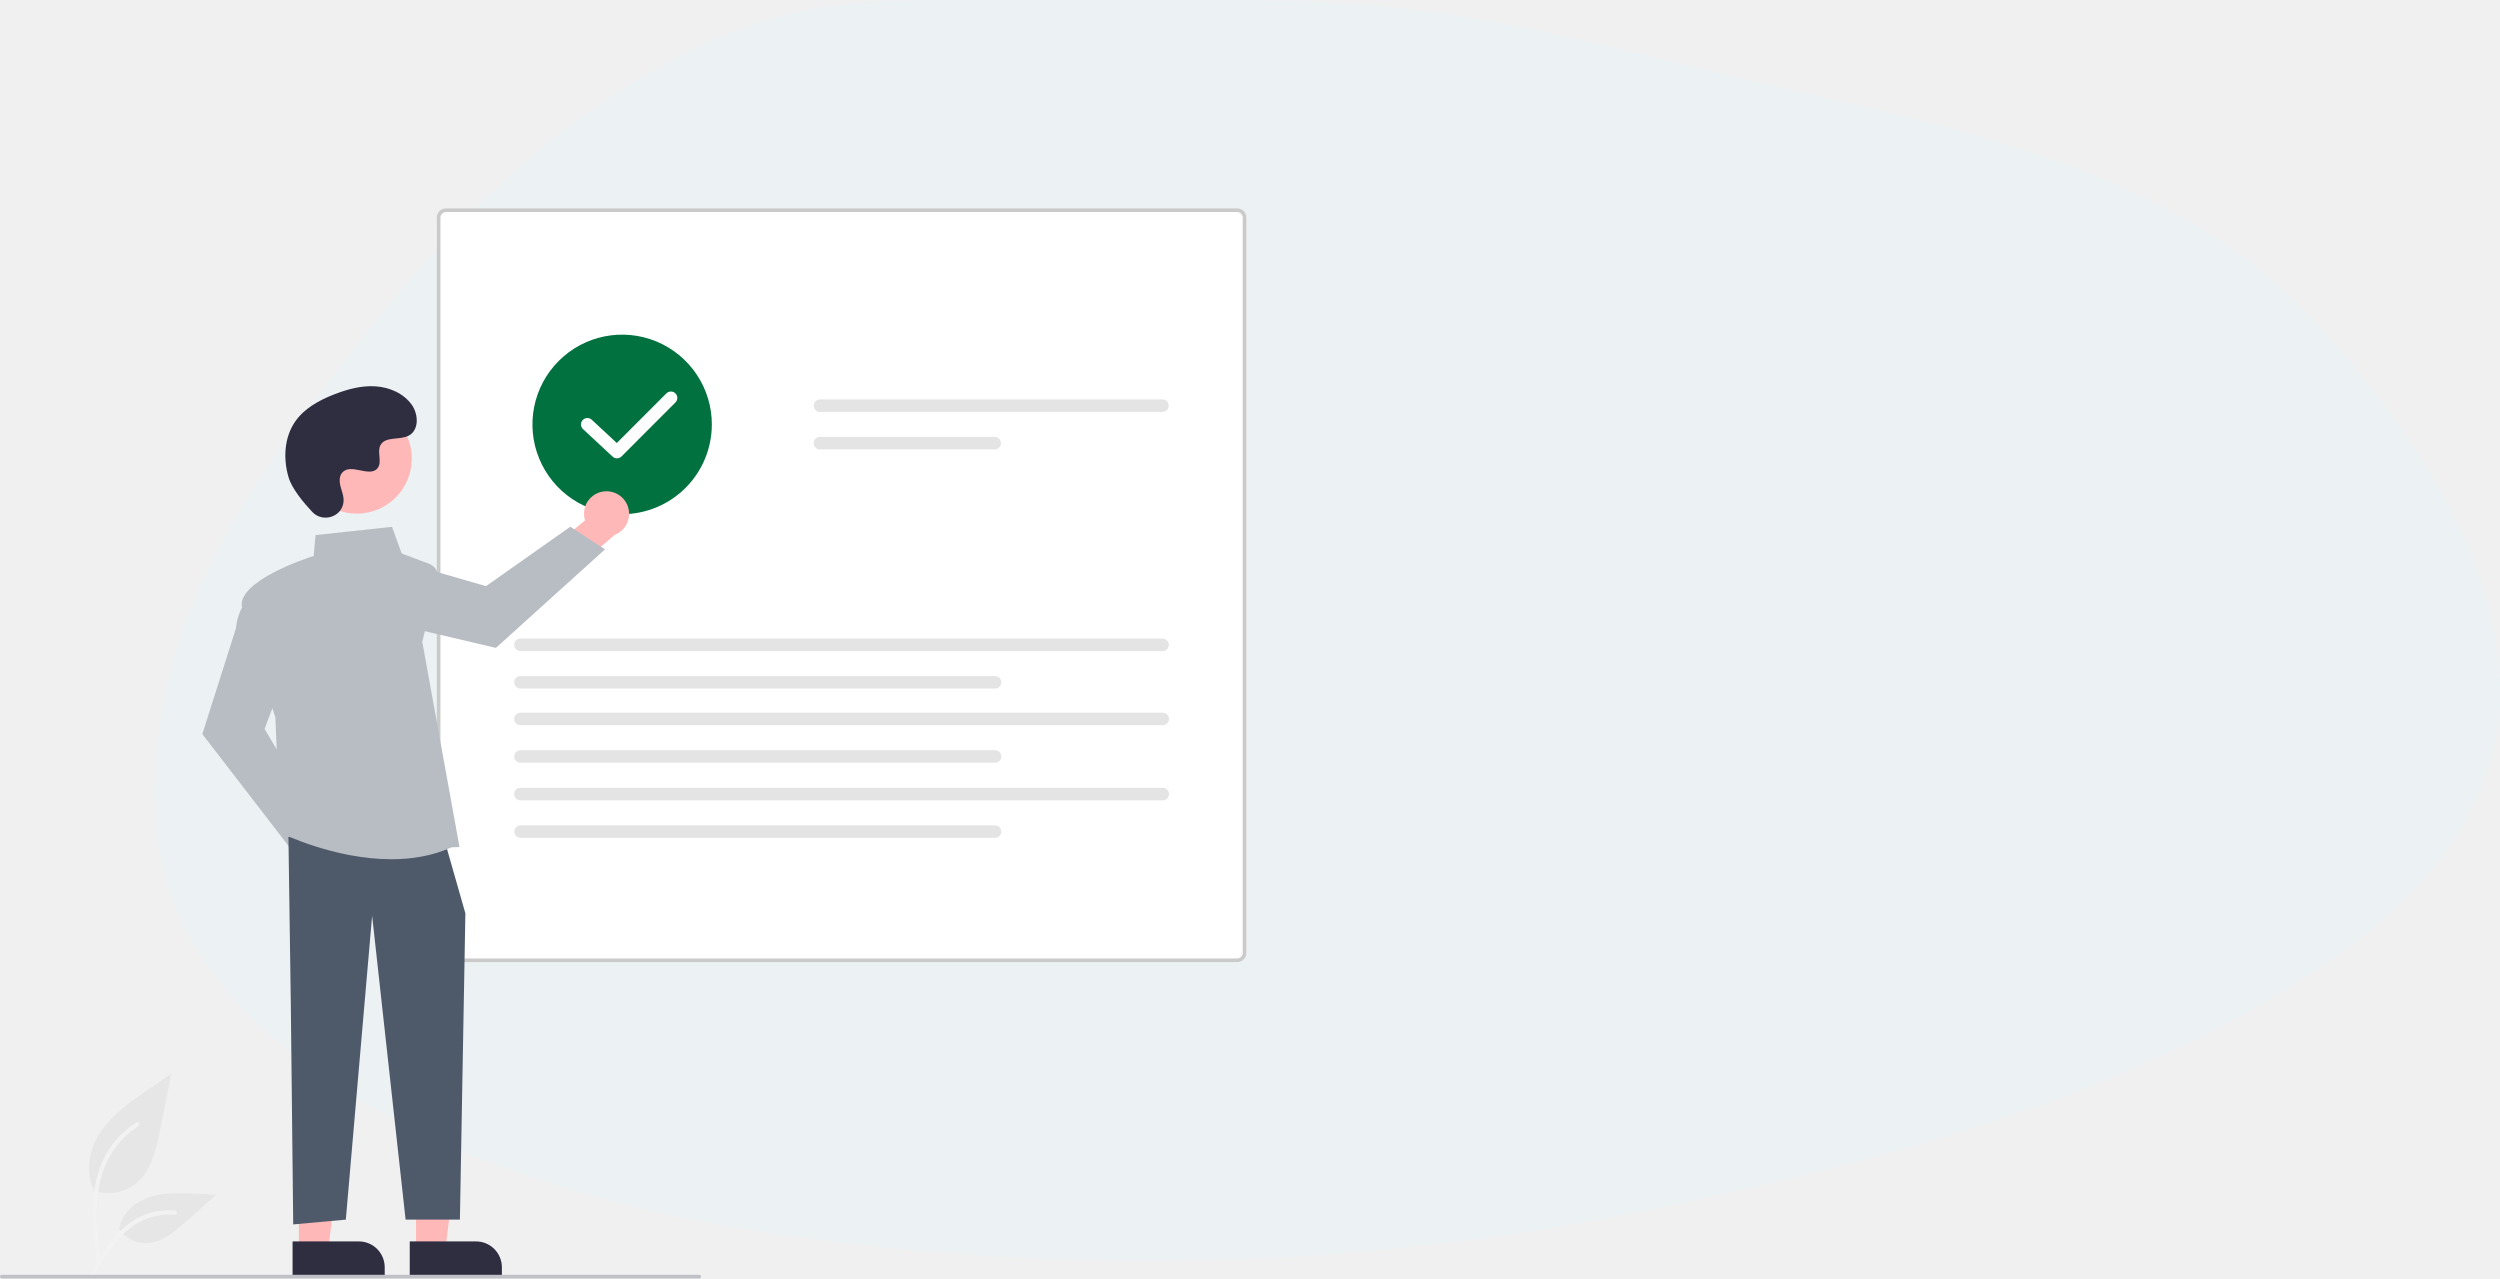
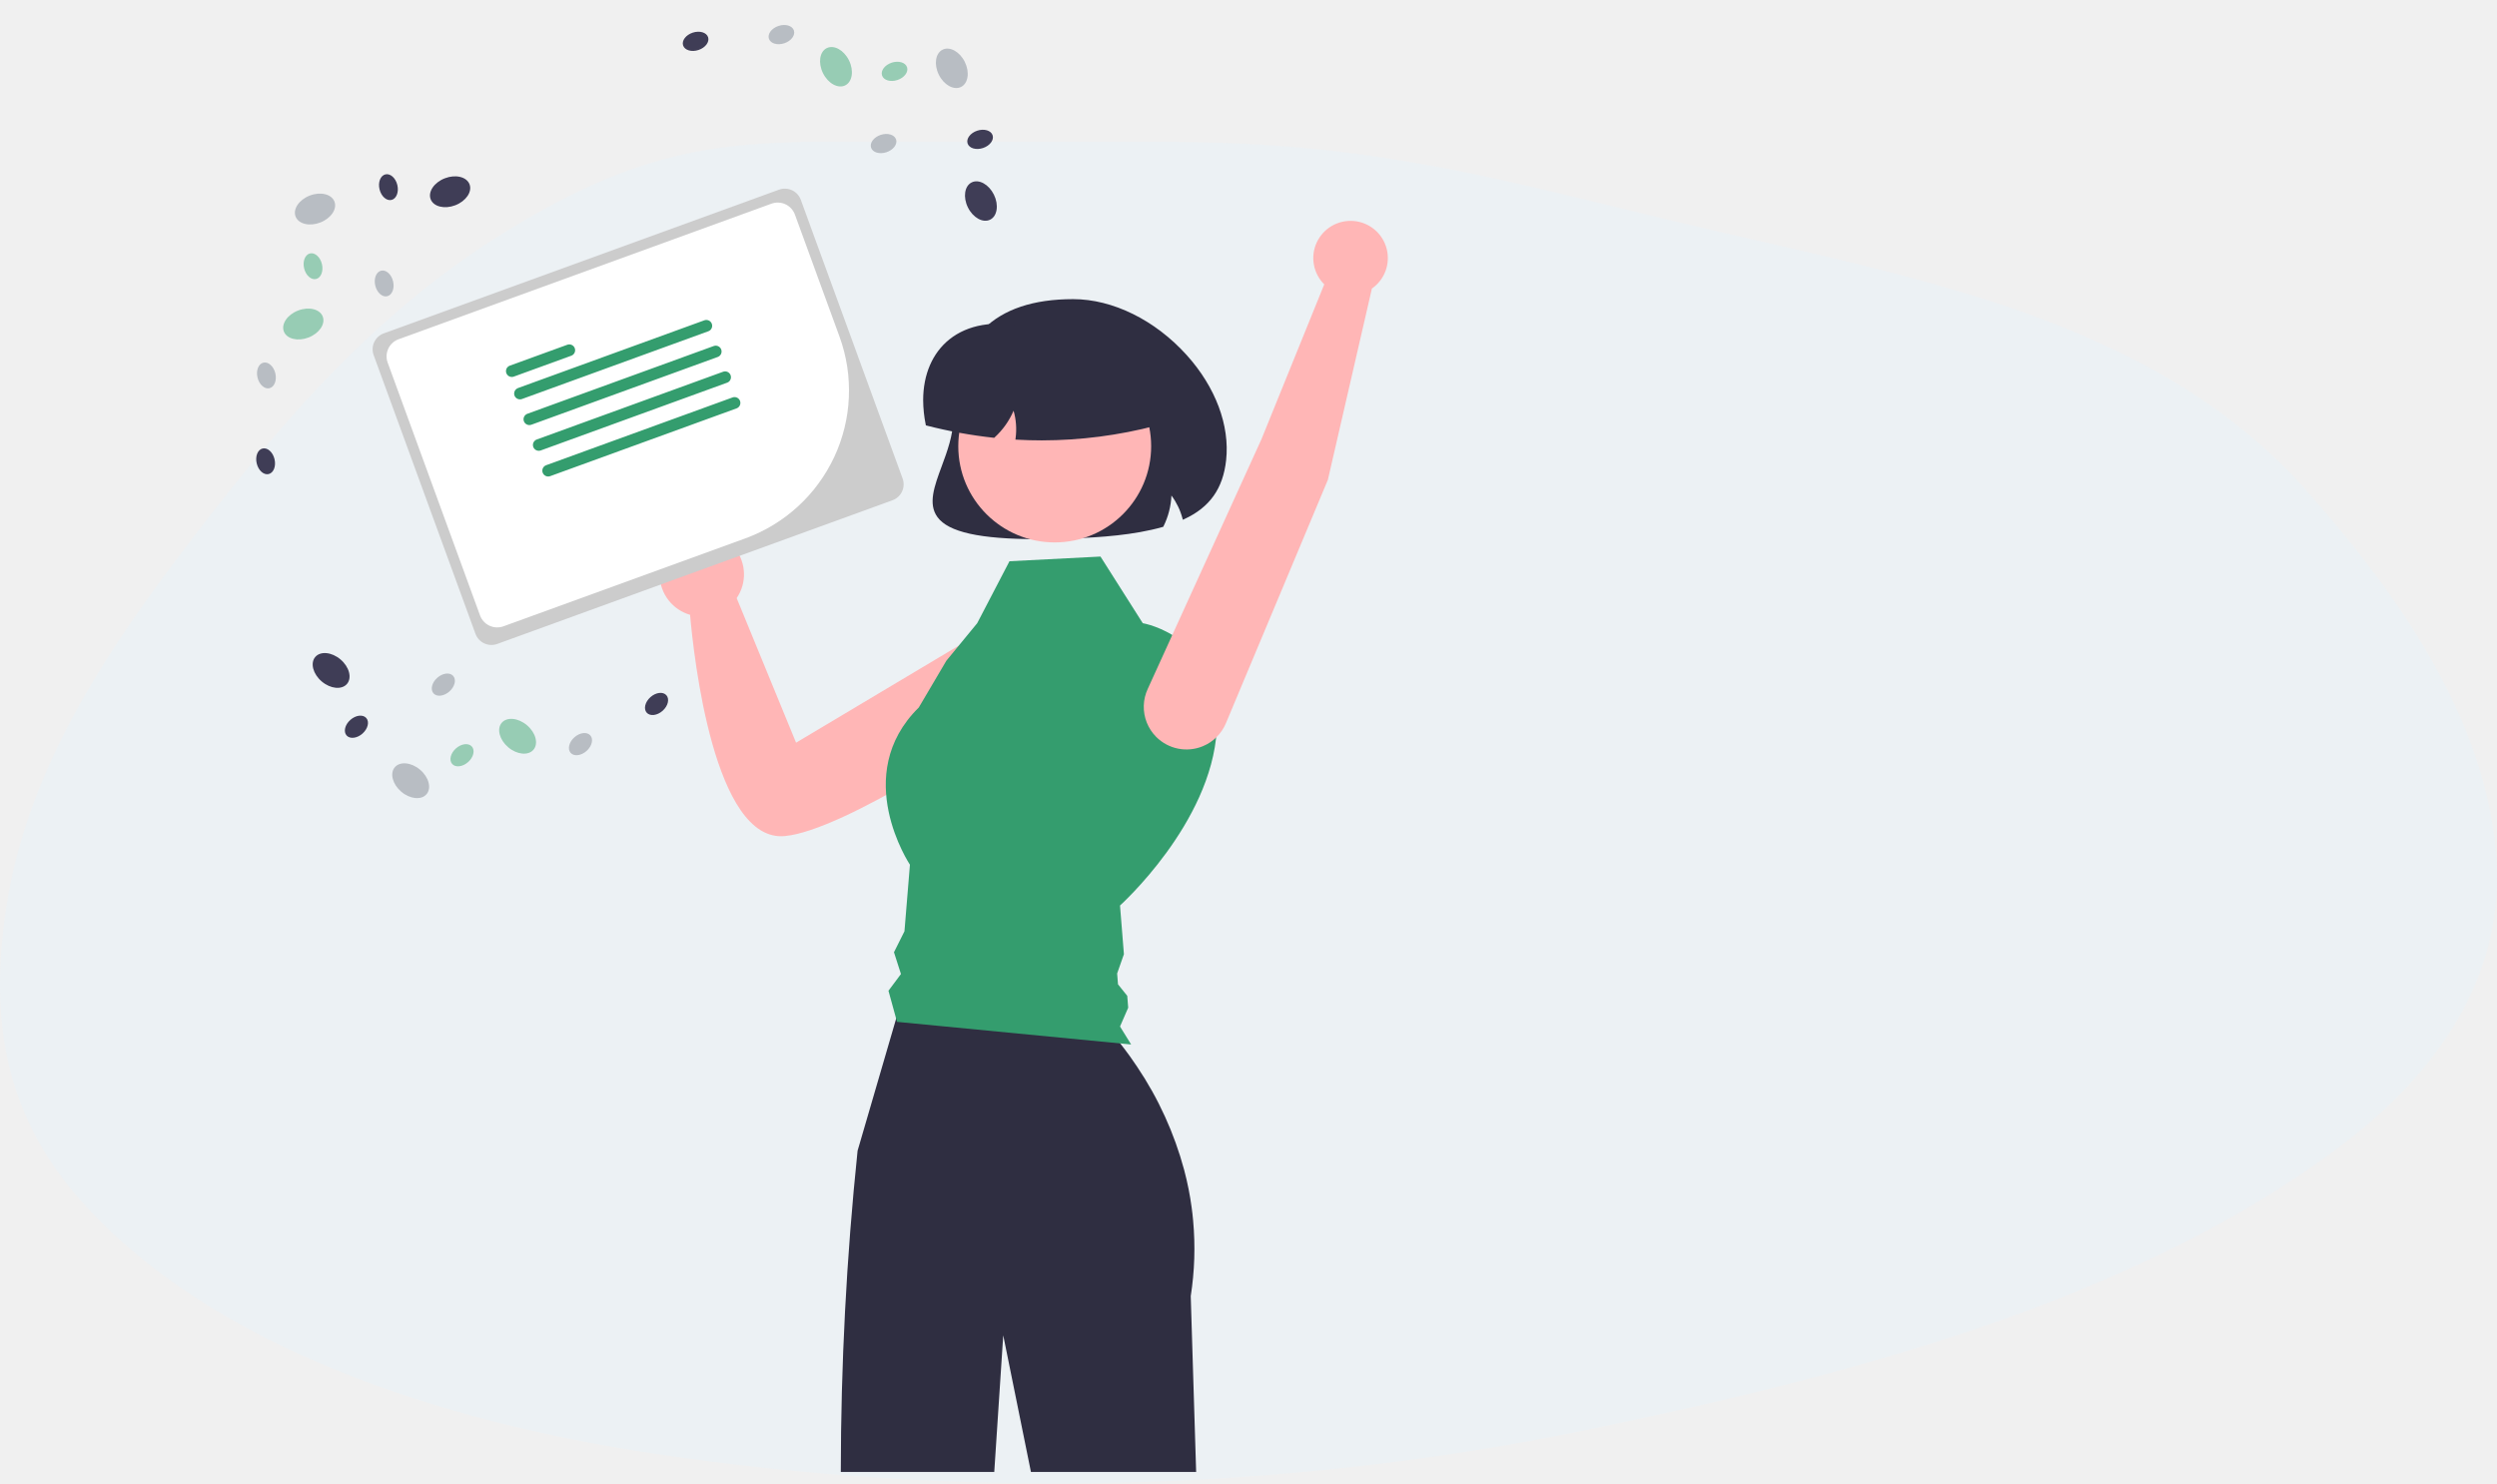
- <svg xmlns="http://www.w3.org/2000/svg" width="696" height="356" fill="none">
-   <path d="M281.216.094h65.355c52.669 0 81.792 8.074 132.146 20.264 61.808 14.963 126.445 24.43 167.841 71.36 24.305 27.557 46.836 60.114 49.267 95.629 2.12 30.977-15.235 56.486-41.726 76.177-54.269 40.336-129.555 59.89-197.646 73.8-79.053 16.15-163.234 17.903-243.321 5.754-53.862-8.17-114.507-27.123-149.096-66.17-20.393-23.021-23.673-48.562-19.391-76.677 5.083-33.379 23.289-62.797 44.24-90.562 23.442-31.065 49.034-62.515 83.956-84.558 16.542-10.441 34.497-19.529 54.798-22.89C245.155-.68 263.483.093 281.216.093Z" fill="#ECF1F4" />
+ <svg xmlns="http://www.w3.org/2000/svg" width="653" height="388" fill="none">
+   <path d="M238.216 37.094h65.355c52.669 0 81.792 8.074 132.146 20.264 61.808 14.962 126.445 24.43 167.841 71.361 24.305 27.556 46.836 60.113 49.267 95.628 2.12 30.977-15.235 56.486-41.726 76.177-54.269 40.336-129.555 59.89-197.646 73.8-79.053 16.15-163.234 17.903-243.321 5.754-53.862-8.17-114.507-27.123-149.096-66.17C.643 290.887-2.637 265.346 1.645 237.231c5.083-33.379 23.289-62.797 44.24-90.562 23.442-31.065 49.034-62.515 83.956-84.558 16.542-10.441 34.497-19.529 54.798-22.89 17.516-2.901 35.844-2.127 53.577-2.127Z" fill="#ECF1F4" />
  <g clip-path="url(#a)">
-     <path d="M26.056 331.472a12.326 12.326 0 0 0 11.918-2.101c4.174-3.506 5.483-9.281 6.547-14.629l3.15-15.821-6.594 4.544c-4.742 3.268-9.591 6.64-12.874 11.373-3.284 4.733-4.716 11.195-2.079 16.316" fill="#E6E6E6" />
-     <path d="M27.075 351.727c-.83-6.051-1.684-12.181-1.1-18.297.517-5.432 2.173-10.736 5.544-15.088a25.101 25.101 0 0 1 6.434-5.835c.643-.406 1.236.614.595 1.019a23.852 23.852 0 0 0-9.43 11.387c-2.054 5.226-2.384 10.924-2.03 16.476.214 3.357.668 6.692 1.124 10.024a.612.612 0 0 1-.412.725.591.591 0 0 1-.725-.412v.001Z" fill="#F2F2F2" />
-     <path d="M33.049 342.017a9.082 9.082 0 0 0 7.916 4.09c4.008-.19 7.348-2.989 10.355-5.647l8.894-7.859-5.886-.282c-4.234-.203-8.576-.393-12.609.915-4.032 1.308-7.75 4.451-8.487 8.628" fill="#E6E6E6" />
-     <path d="M24.729 355.205c3.995-7.075 8.63-14.939 16.911-17.452a18.862 18.862 0 0 1 7.113-.735c.755.065.566 1.23-.187 1.165a17.518 17.518 0 0 0-11.352 3.006c-3.2 2.18-5.692 5.211-7.801 8.425-1.292 1.97-2.45 4.022-3.607 6.072-.37.655-1.451.182-1.077-.481Z" fill="#F2F2F2" />
-     <path d="M344.44 267.86H124.155a2.565 2.565 0 0 1-2.56-2.562V60.562a2.567 2.567 0 0 1 2.56-2.562H344.44a2.563 2.563 0 0 1 2.56 2.562v204.735a2.562 2.562 0 0 1-2.56 2.562v.001Z" fill="#fff" />
-     <path d="M344.44 267.86H124.155a2.565 2.565 0 0 1-2.56-2.562V60.562a2.567 2.567 0 0 1 2.56-2.562H344.44a2.563 2.563 0 0 1 2.56 2.562v204.735a2.562 2.562 0 0 1-2.56 2.562v.001ZM124.155 59.023a1.54 1.54 0 0 0-1.535 1.536v204.738a1.54 1.54 0 0 0 1.535 1.536H344.44a1.54 1.54 0 0 0 1.535-1.536V60.562a1.54 1.54 0 0 0-1.535-1.536l-220.285-.003Z" fill="#CACACA" />
-     <path d="M228.243 111.201a1.74 1.74 0 0 0 0 3.479h95.38a1.738 1.738 0 0 0 0-3.479h-95.38ZM228.243 121.64a1.741 1.741 0 0 0-1.227 2.968c.326.326.767.51 1.227.511h48.693a1.738 1.738 0 0 0 1.734-1.74 1.74 1.74 0 0 0-1.734-1.739h-48.693ZM144.878 177.775a1.742 1.742 0 0 0-1.734 1.74 1.742 1.742 0 0 0 1.734 1.74h178.838a1.741 1.741 0 0 0 0-3.48H144.878ZM144.878 188.214a1.738 1.738 0 0 0-1.734 1.739 1.74 1.74 0 0 0 1.734 1.74h132.151a1.738 1.738 0 0 0 1.734-1.74 1.74 1.74 0 0 0-1.734-1.739H144.878ZM144.878 198.416a1.738 1.738 0 0 0-1.734 1.74 1.74 1.74 0 0 0 1.734 1.739h178.838a1.737 1.737 0 0 0 1.734-1.739 1.741 1.741 0 0 0-1.734-1.74H144.878ZM144.878 208.855a1.742 1.742 0 0 0-1.227 2.969c.325.326.766.51 1.227.511h132.151a1.738 1.738 0 0 0 1.734-1.74 1.742 1.742 0 0 0-1.734-1.74H144.878ZM144.878 219.329a1.738 1.738 0 0 0-1.734 1.74 1.74 1.74 0 0 0 1.734 1.739h178.838a1.737 1.737 0 0 0 1.734-1.739 1.741 1.741 0 0 0-1.734-1.74H144.878ZM144.878 229.768a1.74 1.74 0 0 0 0 3.479h132.151a1.738 1.738 0 0 0 1.734-1.74 1.74 1.74 0 0 0-1.734-1.739H144.878Z" fill="#E4E4E4" />
-     <path d="M173.204 143.153a24.945 24.945 0 0 1-13.874-4.212 24.983 24.983 0 0 1-9.198-11.216 25.012 25.012 0 0 1 5.413-27.238 24.955 24.955 0 0 1 27.216-5.418 24.98 24.98 0 0 1 11.208 9.205 25.013 25.013 0 0 1 4.209 13.886 25.035 25.035 0 0 1-7.323 17.665 24.993 24.993 0 0 1-17.651 7.328Z" fill="#01723F" />
-     <path d="M97.396 237.656a6.25 6.25 0 0 0-4.916-5.811 6.234 6.234 0 0 0-2.705.015l-8.255-11.642-8.292 3.295 11.888 16.277a6.275 6.275 0 0 0 12.28-2.134Z" fill="#A0616A" />
-     <path d="M81.308 236.793 56.33 204.364l9.359-29.437c.686-7.401 5.313-9.468 5.51-9.552l.3-.129 8.144 21.735-5.98 15.958 14.678 24.704-7.033 9.15Z" fill="#B8BDC3" />
-     <path d="M168.051 136.825a6.236 6.236 0 0 0-5.408 5.354 6.253 6.253 0 0 0 .223 2.698l-10.96 9.137 3.924 8.02 15.297-13.121a6.282 6.282 0 0 0-3.076-12.088Z" fill="#FFB8B8" />
-     <path d="m168.435 152.944-30.376 27.43-30.049-7.063c-7.425-.112-9.842-4.569-9.941-4.759l-.152-.29 21.023-9.806 16.36 4.732 23.476-16.554 9.659 6.31Z" fill="#B8BDC3" />
-     <path d="M115.821 347.943h8.161l3.882-31.505-12.045.001.002 31.504Z" fill="#FFB8B8" />
-     <path d="m139.722 355.526-25.65.002v-9.918l18.453-.001c1.909 0 3.739.758 5.089 2.109a7.21 7.21 0 0 1 2.108 5.092v2.716Z" fill="#2F2E41" />
-     <path d="M83.201 347.943h8.162l3.882-31.505-12.045.001.001 31.504Z" fill="#FFB8B8" />
-     <path d="m107.103 355.526-25.65.002v-9.918l18.453-.001a7.19 7.19 0 0 1 5.089 2.109 7.22 7.22 0 0 1 1.56 2.336c.361.874.547 1.81.547 2.756l.001 2.716Z" fill="#2F2E41" />
-     <path d="m80.299 232.95.665 46.636.667 61.292 14.644-1.333 7.323-84.609 9.32 84.609h15.119l1.523-85.275-5.325-18.655-43.936-2.665Z" fill="#4E596A" />
-     <path d="M108.963 239.212c-15.935.002-30.603-7.216-30.8-7.315l-.165-.083-1.337-32.117c-.388-1.135-8.024-23.53-9.317-30.648-1.31-7.212 17.68-13.541 19.986-14.282l.523-5.801 21.28-2.295 2.697 7.423 7.635 2.865a3.779 3.779 0 0 1 2.34 4.44l-4.243 17.269 10.363 57.135-2.231.096c-5.348 2.417-11.119 3.313-16.731 3.313Z" fill="#B8BDC3" />
-     <path d="M106.675 141.117c7.425-4.062 10.154-13.379 6.095-20.81-4.059-7.431-13.368-10.162-20.793-6.1-7.426 4.062-10.154 13.379-6.095 20.81 4.058 7.431 13.368 10.162 20.793 6.1Z" fill="#FFB8B8" />
-     <path d="M86.917 142.507c2.92 3.113 8.342 1.442 8.723-2.811.03-.33.028-.662-.007-.992-.196-1.883-1.283-3.594-1.023-5.583.059-.495.243-.966.535-1.37 2.327-3.119 7.789 1.395 9.985-1.428 1.347-1.731-.236-4.457.797-6.391 1.364-2.554 5.404-1.294 7.937-2.693 2.819-1.555 2.65-5.883.795-8.516-2.263-3.21-6.23-4.923-10.148-5.17-3.918-.247-7.808.813-11.466 2.239-4.156 1.621-8.277 3.861-10.834 7.518-3.11 4.448-3.41 10.427-1.854 15.627.946 3.164 4.175 7.028 6.56 9.57Z" fill="#2F2E41" />
-     <path d="M194.692 355.922H.51a.509.509 0 0 1-.51-.511.508.508 0 0 1 .51-.51h194.182a.511.511 0 0 1 0 1.021Z" fill="#BFC1C6" />
-     <path d="M171.762 127.6c-.45.001-.884-.17-1.214-.477l-8.234-7.655a1.79 1.79 0 0 1-.092-2.522 1.786 1.786 0 0 1 2.52-.094l6.975 6.484 13.8-13.811a1.788 1.788 0 0 1 1.262-.527 1.769 1.769 0 0 1 1.265.523 1.79 1.79 0 0 1 .523 1.265 1.781 1.781 0 0 1-.528 1.264l-15.015 15.027a1.786 1.786 0 0 1-1.262.523Z" fill="#fff" />
+     <path d="M271.29 141.012c-15.091 0-23.276-1.84-26.134-5.767-2.523-3.466-.832-8.038 1.126-13.332 1.408-3.805 3.002-8.118 3.002-12.386 0-20.76 10.551-31.287 31.359-31.287 10.353 0 21.469 5.487 29.735 14.678 7.515 8.355 11.259 18.356 10.272 27.436-.81 7.447-4.284 12.345-10.934 15.414l-.389.179-.11-.413a17.651 17.651 0 0 0-2.865-5.927 20.244 20.244 0 0 1-2.073 8.036l-.071.143-.153.044c-7.526 2.139-16.458 2.718-23.398 2.984-3.379.131-6.501.197-9.367.198Z" fill="#2F2E41" />
+     <path d="M275.403 169.938a11.294 11.294 0 0 0-7.427-7.158 11.311 11.311 0 0 0-10.157 1.861l-49.637 29.609-15.533-37.813a10.982 10.982 0 0 0-.392-12.932 11.028 11.028 0 0 0-5.635-3.828 11.055 11.055 0 0 0-6.815.209 11.023 11.023 0 0 0-5.388 4.167 10.985 10.985 0 0 0 .407 12.932 11.032 11.032 0 0 0 5.639 3.822c.958 10.904 6.278 59.641 24.787 57.869 15.557-1.489 54.192-27.161 66.192-36.062a11.27 11.27 0 0 0 4.049-5.695 11.24 11.24 0 0 0-.09-6.981Z" fill="#FFB6B6" />
+     <path d="M312.808 385h-43.202l-7.245-35.739-2.35 35.739H219.88a814.672 814.672 0 0 1 4.39-84.03l.497-1.69.786-2.705.497-1.697 8.305-28.454.656-2.258h50.007a73.086 73.086 0 0 1 7.937 8.746 101.98 101.98 0 0 1 2.538 3.366 116.45 116.45 0 0 1 1.86 2.697 90.532 90.532 0 0 1 12.327 27.044v.007a77.6 77.6 0 0 1 1.168 5.057v.007c.302 1.532.569 3.086.778 4.675a68.59 68.59 0 0 1 .397 3.517 80.425 80.425 0 0 1-.628 19.722L312.808 385Z" fill="#2F2E41" />
+     <path d="M83.749 58.202c2.806-1.083 4.468-3.54 3.712-5.488-.756-1.947-3.642-2.647-6.448-1.564-2.806 1.084-4.468 3.54-3.712 5.488.755 1.948 3.642 2.648 6.448 1.564Z" fill="#B8BDC3" />
+     <path d="M119.075 53.68c2.805-1.083 4.467-3.54 3.712-5.487-.756-1.947-3.643-2.648-6.448-1.564-2.806 1.084-4.468 3.54-3.713 5.488.756 1.947 3.643 2.648 6.449 1.564Z" fill="#3F3D56" />
+     <path d="M80.685 88.273c2.806-1.084 4.468-3.54 3.712-5.488-.755-1.948-3.642-2.648-6.448-1.564-2.806 1.083-4.468 3.54-3.712 5.488.756 1.947 3.642 2.647 6.448 1.564Z" fill="#97CCB4" />
+     <path d="M70.466 101.537c1.287-.304 1.975-2.047 1.537-3.893-.438-1.846-1.836-3.096-3.123-2.792-1.287.304-1.976 2.047-1.538 3.893.438 1.846 1.837 3.096 3.124 2.792Z" fill="#B8BDC3" />
+     <path d="M70.255 123.994c1.288-.304 1.976-2.047 1.538-3.893-.438-1.846-1.836-3.096-3.124-2.792-1.287.304-1.975 2.047-1.537 3.893.438 1.846 1.836 3.096 3.123 2.792Z" fill="#3F3D56" />
+     <path d="M101.26 77.48c1.287-.303 1.975-2.047 1.537-3.893-.437-1.846-1.836-3.096-3.123-2.792-1.287.304-1.976 2.047-1.538 3.893.438 1.846 1.837 3.096 3.124 2.793Z" fill="#B8BDC3" />
+     <path d="M82.655 72.973c1.287-.304 1.975-2.047 1.537-3.893-.438-1.846-1.836-3.097-3.123-2.793-1.287.304-1.976 2.047-1.538 3.893.438 1.846 1.837 3.097 3.124 2.793Z" fill="#97CCB4" />
+     <path d="M102.375 52.294c1.287-.304 1.975-2.047 1.537-3.893-.438-1.846-1.836-3.097-3.123-2.793-1.287.304-1.976 2.047-1.538 3.894.438 1.845 1.837 3.096 3.124 2.792Z" fill="#3F3D56" />
+     <path d="M111.546 207.722c1.357-1.59.599-4.456-1.692-6.402-2.291-1.946-5.248-2.234-6.604-.644-1.357 1.59-.599 4.457 1.692 6.402 2.291 1.946 5.248 2.234 6.604.644Z" fill="#B8BDC3" />
+     <path d="M90.741 178.881c1.357-1.59.6-4.457-1.692-6.402-2.29-1.946-5.248-2.234-6.604-.644-1.357 1.59-.6 4.456 1.692 6.402 2.29 1.946 5.248 2.234 6.604.644Z" fill="#3F3D56" />
+     <path d="M139.508 196.092c1.357-1.59.599-4.456-1.692-6.402-2.291-1.946-5.248-2.234-6.604-.644-1.357 1.59-.599 4.457 1.692 6.402 2.291 1.946 5.247 2.234 6.604.644Z" fill="#97CCB4" />
+     <path d="M153.399 196.41c1.419-1.263 1.855-3.085.974-4.07-.881-.984-2.745-.758-4.164.505-1.418 1.263-1.854 3.085-.973 4.07.88.985 2.744.759 4.163-.505Z" fill="#B8BDC3" />
+     <path d="M173.292 185.902c1.418-1.263 1.854-3.085.973-4.07-.88-.984-2.744-.759-4.163.505-1.418 1.263-1.854 3.085-.974 4.07.881.984 2.745.758 4.164-.505Z" fill="#3F3D56" />
+     <path d="M117.534 180.847c1.419-1.263 1.854-3.086.974-4.07-.881-.985-2.745-.759-4.164.504-1.418 1.264-1.854 3.086-.973 4.07.88.985 2.744.759 4.163-.504Z" fill="#B8BDC3" />
+     <path d="M122.42 199.317c1.418-1.263 1.854-3.086.973-4.07-.88-.985-2.744-.759-4.163.504-1.418 1.264-1.854 3.086-.974 4.07.881.985 2.745.759 4.164-.504Z" fill="#97CCB4" />
+     <path d="M94.804 191.861c1.419-1.263 1.855-3.085.974-4.07-.88-.984-2.745-.759-4.163.505-1.419 1.263-1.855 3.085-.974 4.07.88.984 2.745.758 4.163-.505Z" fill="#3F3D56" />
+     <path d="M251.316 22.745c1.878-.922 2.324-3.852.996-6.546-1.328-2.694-3.926-4.13-5.805-3.209-1.878.922-2.324 3.853-.996 6.546 1.328 2.694 3.927 4.13 5.805 3.209Z" fill="#B8BDC3" />
+     <path d="M258.925 57.459c1.878-.922 2.324-3.852.996-6.546-1.327-2.694-3.926-4.13-5.804-3.208-1.878.921-2.324 3.852-.997 6.545 1.328 2.694 3.927 4.13 5.805 3.209Z" fill="#3F3D56" />
+     <path d="M221.024 22.335c1.878-.922 2.324-3.853.997-6.546-1.328-2.694-3.927-4.13-5.805-3.209-1.878.922-2.324 3.852-.996 6.546 1.327 2.694 3.926 4.13 5.804 3.209Z" fill="#97CCB4" />
+     <path d="M205.103 11.318c1.804-.597 2.93-2.096 2.514-3.349-.417-1.253-2.217-1.784-4.022-1.187-1.805.597-2.93 2.096-2.514 3.35.416 1.252 2.217 1.783 4.022 1.186Z" fill="#B8BDC3" />
+     <path d="M182.663 13.077c1.805-.597 2.93-2.097 2.514-3.35-.416-1.252-2.217-1.783-4.022-1.186-1.804.597-2.93 2.096-2.514 3.349.417 1.252 2.217 1.784 4.022 1.187Z" fill="#3F3D56" />
+     <path d="M231.819 39.817c1.805-.597 2.931-2.097 2.514-3.35-.416-1.252-2.217-1.784-4.021-1.187-1.805.597-2.931 2.097-2.514 3.35.416 1.252 2.216 1.784 4.021 1.187Z" fill="#B8BDC3" />
+     <path d="M234.69 20.93c1.804-.597 2.93-2.096 2.514-3.349-.416-1.253-2.217-1.784-4.022-1.187-1.805.597-2.93 2.096-2.514 3.349.416 1.253 2.217 1.784 4.022 1.187Z" fill="#97CCB4" />
+     <path d="M257.064 38.718c1.804-.597 2.93-2.096 2.514-3.35-.416-1.252-2.217-1.783-4.022-1.186-1.805.597-2.93 2.096-2.514 3.349.416 1.253 2.217 1.784 4.022 1.187Z" fill="#3F3D56" />
+     <path d="m263.991 146.792 23.801-1.224 11.055 17.429s20.8 3.469 19.358 27.924c-1.442 24.454-25.307 45.913-25.307 45.913l1.02 12.735-1.772 5.051.227 2.837 2.417 3.003.249 3.107-2.141 4.914 2.912 4.706-61.227-5.918-2.239-8.138 3.266-4.37-1.825-5.699 2.743-5.482 1.43-17.414s-15.646-23.453 2.315-41.118l7.209-12.227 8.066-9.819 8.443-16.21Z" fill="#349D6E" />
+     <path d="M275.824 141.871c13.928 0 25.219-11.266 25.219-25.163s-11.291-25.162-25.219-25.162c-13.929 0-25.22 11.265-25.22 25.162 0 13.897 11.291 25.163 25.22 25.163Z" fill="#FFB6B6" />
+     <path d="M272.447 115.183c-2.173 0-4.345-.061-6.516-.183l-.388-.022.051-.384c.32-2.402.14-4.844-.529-7.173a20.29 20.29 0 0 1-4.954 6.982l-.121.11-.162-.018a124.583 124.583 0 0 1-17.481-3.181l-.22-.056-.044-.222a32.934 32.934 0 0 1-.664-6.386c0-6.7 2.435-12.34 6.857-15.88 4.812-3.852 11.71-5.037 19.43-3.338h24.687a10.26 10.26 0 0 1 7.235 2.995 10.214 10.214 0 0 1 3.002 7.219v15.597l-.27.071a118.364 118.364 0 0 1-29.913 3.869Z" fill="#2F2E41" />
+     <path d="M100.363 87.194a4.439 4.439 0 0 0-2.502 2.292 4.424 4.424 0 0 0-.148 3.385l26.631 72.91c.404 1.102 1.23 2 2.297 2.496a4.455 4.455 0 0 0 3.393.148l103.362-37.585a4.426 4.426 0 0 0 2.651-5.676l-26.632-72.91a4.436 4.436 0 0 0-2.297-2.496 4.453 4.453 0 0 0-3.393-.149L100.363 87.195Z" fill="#CCC" />
+     <path d="m194.927 140.809-63.268 23.006a4.792 4.792 0 0 1-3.652-.16 4.775 4.775 0 0 1-2.472-2.686L101.38 94.84a4.762 4.762 0 0 1 .16-3.643 4.78 4.78 0 0 1 2.692-2.467l97.522-35.46a4.793 4.793 0 0 1 3.652.16 4.776 4.776 0 0 1 2.472 2.686l11.671 31.952a41.099 41.099 0 0 1-1.381 31.45 41.242 41.242 0 0 1-23.241 21.291Z" fill="#fff" />
+     <path d="m149.402 93.037-15.035 5.467a1.527 1.527 0 0 1-1.556-2.556c.148-.136.321-.24.51-.31l15.035-5.466a1.53 1.53 0 0 1 1.959.91 1.526 1.526 0 0 1-.913 1.955ZM185.245 86.64l-48.738 17.723c-.188.069-.388.1-.589.091a1.518 1.518 0 0 1-1.462-1.589 1.527 1.527 0 0 1 1.005-1.367l48.738-17.722a1.527 1.527 0 0 1 1.556 2.556c-.148.135-.321.24-.51.309ZM187.702 93.366l-48.738 17.722a1.515 1.515 0 0 1-1.168-.05 1.521 1.521 0 0 1-.791-.86 1.51 1.51 0 0 1 .051-1.166 1.54 1.54 0 0 1 .862-.789l48.737-17.722a1.532 1.532 0 0 1 1.957.911 1.524 1.524 0 0 1-.91 1.954ZM190.158 100.091l-48.737 17.722a1.54 1.54 0 0 1-1.17-.049 1.518 1.518 0 0 1-.387-2.507 1.54 1.54 0 0 1 .51-.309l48.738-17.721a1.527 1.527 0 0 1 1.556 2.556c-.148.135-.321.24-.51.308ZM192.615 106.817l-48.738 17.722a1.53 1.53 0 0 1-1.959-.911 1.522 1.522 0 0 1 .913-1.954l48.737-17.722a1.52 1.52 0 0 1 1.169.05 1.533 1.533 0 0 1 .79.86 1.51 1.51 0 0 1-.05 1.166 1.52 1.52 0 0 1-.862.789Z" fill="#349D6E" />
+     <path d="m347.259 125.494-26.684 63.712a11.154 11.154 0 0 1-6.001 5.961 11.193 11.193 0 0 1-12.22-2.436 11.142 11.142 0 0 1-3.239-8.188c.046-1.513.4-3.001 1.04-4.372l29.752-65.333 16.402-40.459a9.708 9.708 0 0 1-1.954-10.991 9.737 9.737 0 0 1 3.961-4.317 9.767 9.767 0 0 1 11.146.974 9.724 9.724 0 0 1 3.148 4.938 9.707 9.707 0 0 1-3.838 10.485l-11.513 50.026Z" fill="#FFB6B6" />
  </g>
  <defs>
    <clipPath id="a">
-       <path fill="#fff" transform="translate(0 58)" d="M0 0h347v298H0z" />
+       <path fill="#fff" transform="translate(67)" d="M0 0h340v385H0z" />
    </clipPath>
  </defs>
</svg>
